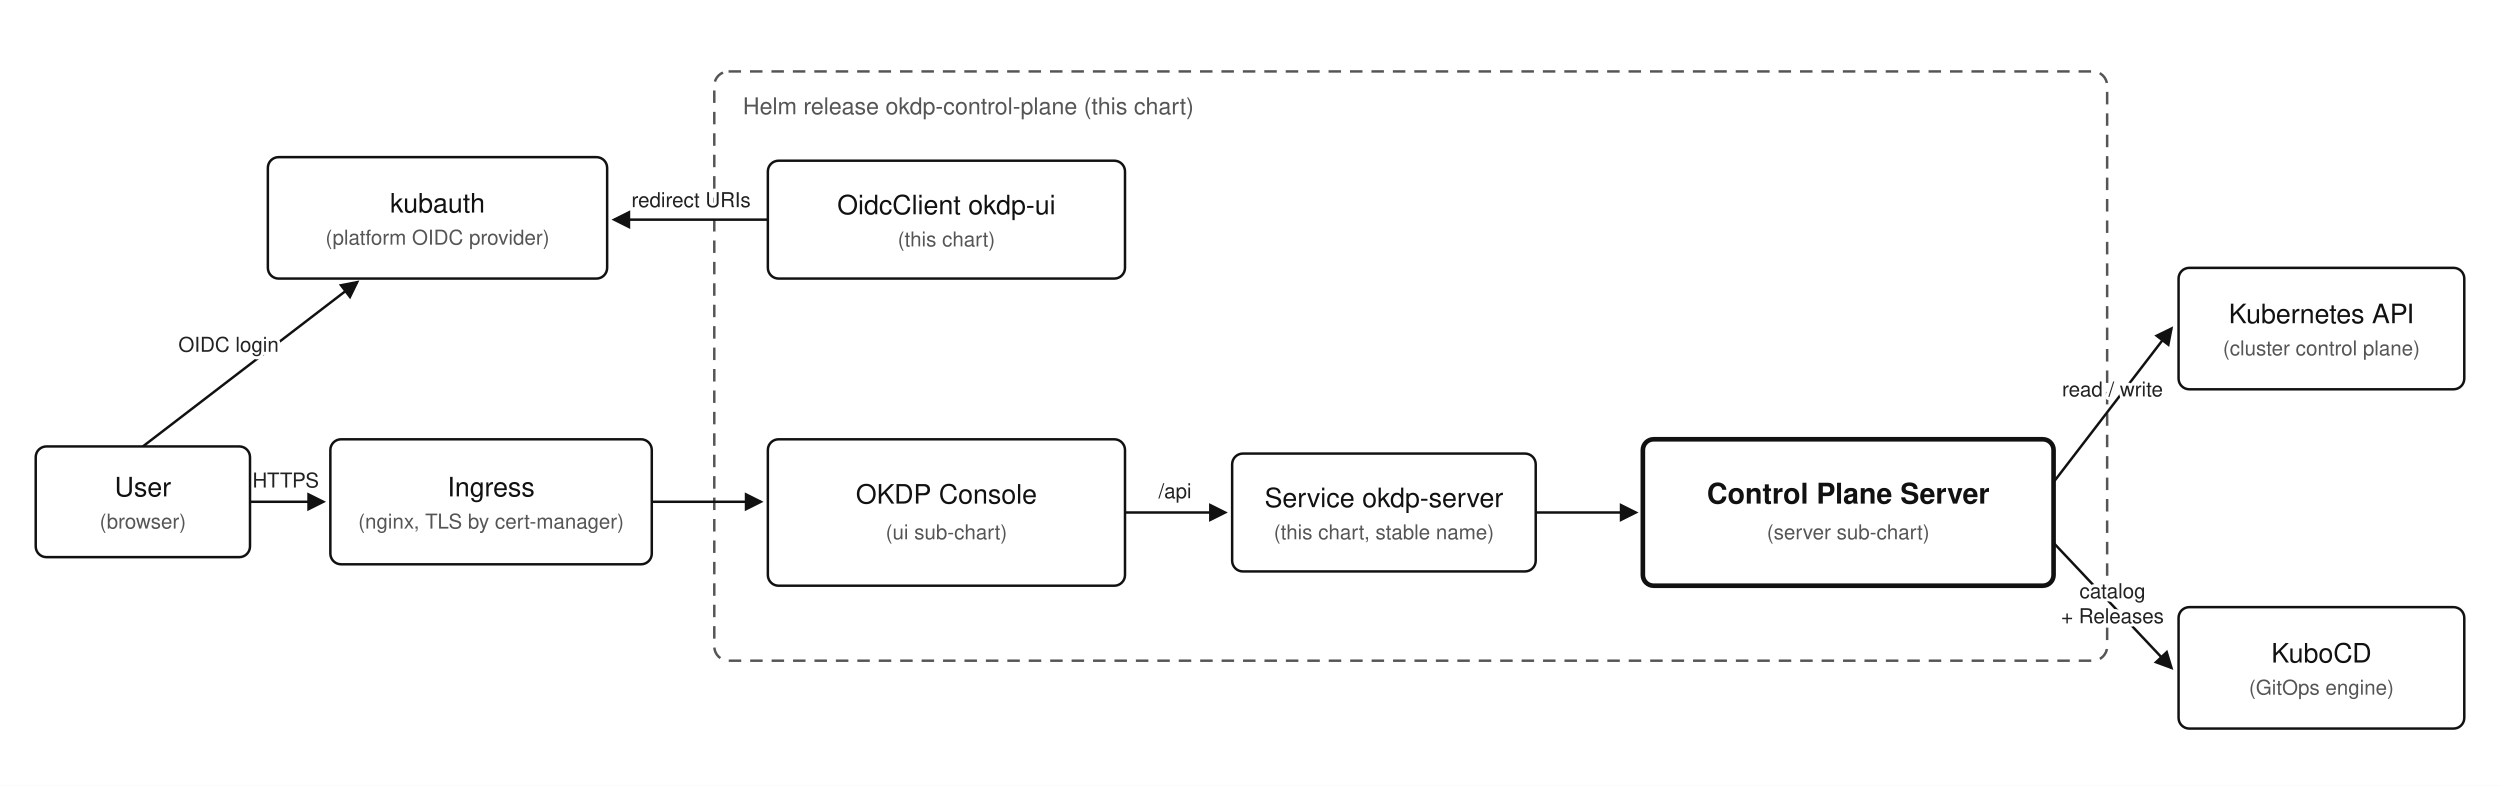
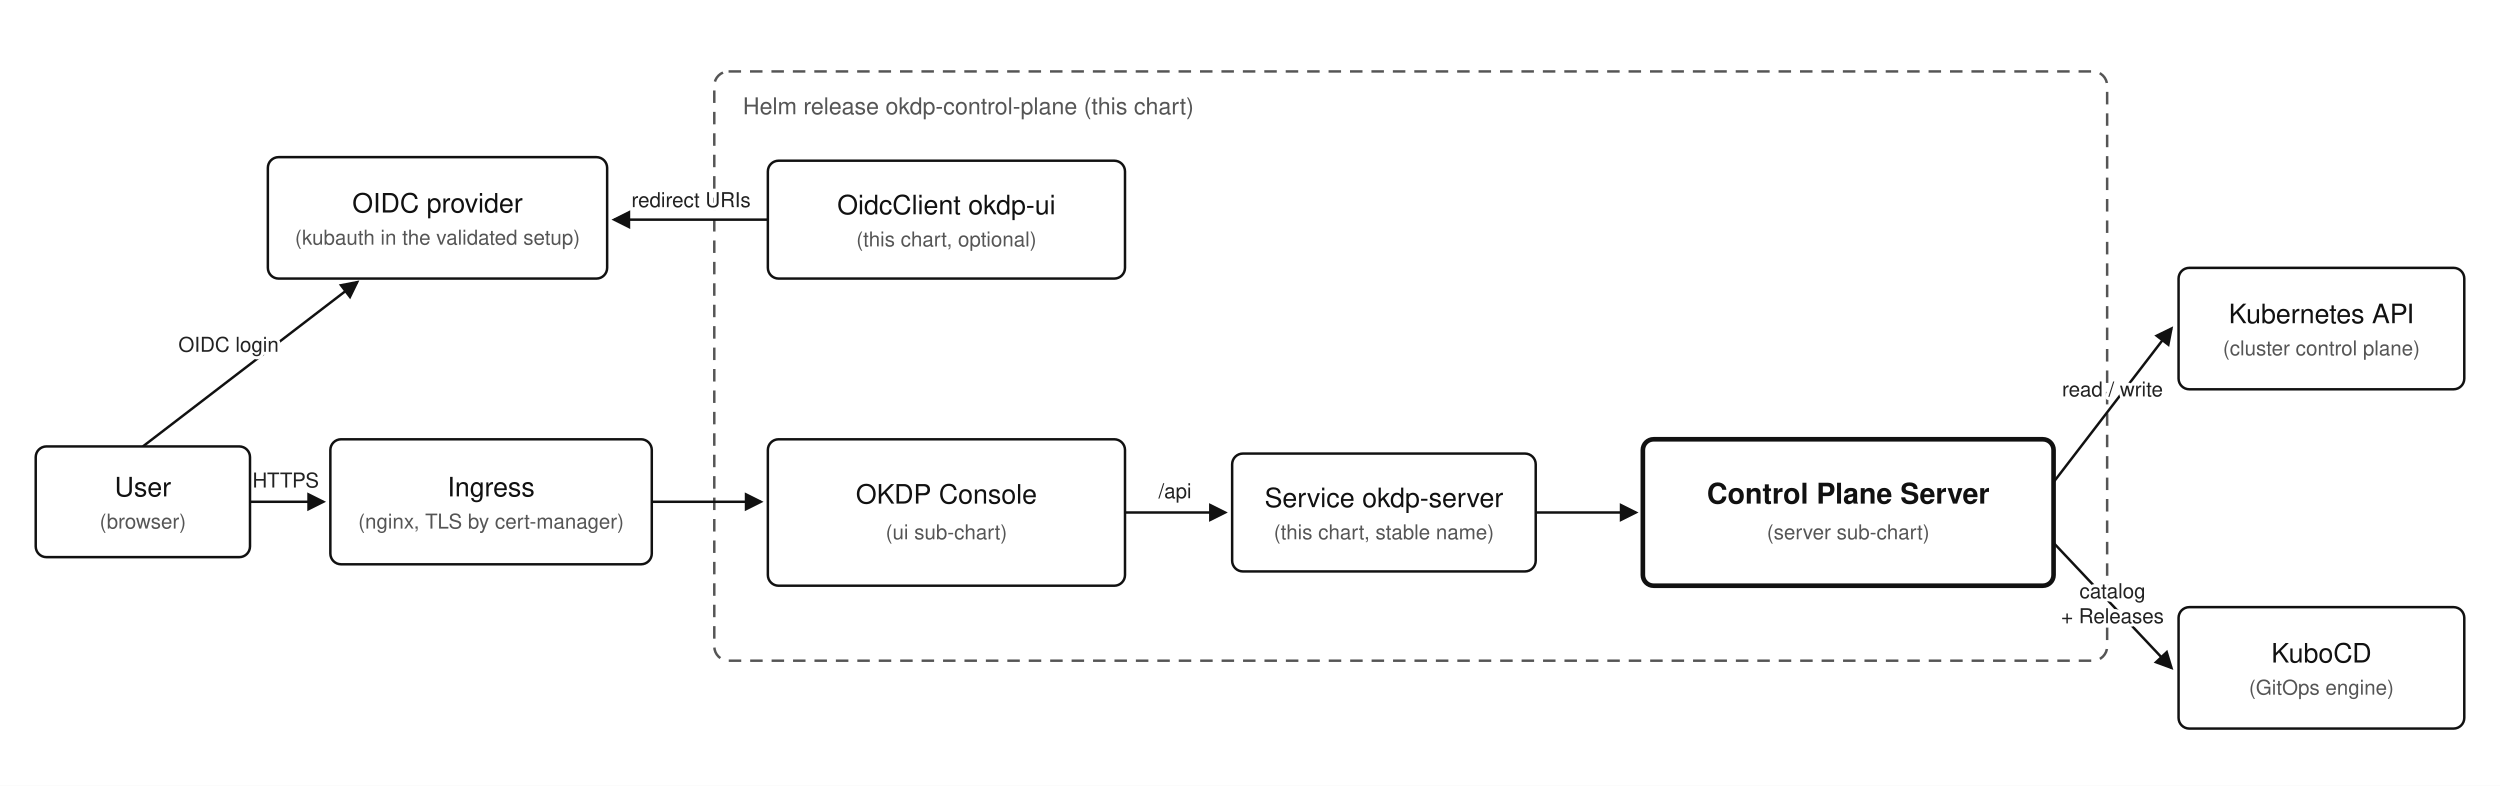
<svg xmlns="http://www.w3.org/2000/svg" viewBox="0 0 1400 440" width="1400" height="440" font-family="Helvetica, Arial, sans-serif">
  <defs>
    <marker id="ah" viewBox="0 0 10 10" refX="8.5" refY="5" markerWidth="7.5" markerHeight="7.5" orient="auto-start-reverse">
      <path d="M0,0 L10,5 L0,10 z" fill="#111111" />
    </marker>
  </defs>
  <rect x="0" y="0" width="1400" height="440" fill="#ffffff" />
  <rect x="400" y="40" width="780" height="330" rx="8" fill="none" stroke="#555555" stroke-width="1.4" stroke-dasharray="7,5" />
  <text x="416" y="64" font-size="13" fill="#555555">Helm release okdp-control-plane (this chart)</text>
  <g fill="none" stroke="#111111" stroke-width="1.4" marker-end="url(#ah)">
    <line x1="140" y1="281" x2="181" y2="281" />
    <line x1="365" y1="281" x2="426" y2="281" />
    <line x1="630" y1="287" x2="686" y2="287" />
    <line x1="860" y1="287" x2="916" y2="287" />
    <line x1="1150" y1="270" x2="1216" y2="184" />
    <line x1="1150" y1="304" x2="1216" y2="374" />
    <line x1="430" y1="123" x2="344" y2="123" />
    <line x1="80" y1="250" x2="200" y2="158" />
  </g>
  <g font-size="11.5" fill="#222222" text-anchor="middle" paint-order="stroke" stroke="#ffffff" stroke-width="3.5" stroke-linejoin="round">
    <text x="160" y="273">HTTPS</text>
    <text x="658" y="279">/api</text>
    <text x="1183" y="222">read / write</text>
    <text x="1183" y="335">catalog</text>
    <text x="1183" y="349">+ Releases</text>
    <text x="387" y="116">redirect URIs</text>
    <text x="128" y="197">OIDC login</text>
  </g>
  <g fill="#ffffff" stroke="#111111">
    <rect x="20" y="250" width="120" height="62" rx="6" stroke-width="1.4" />
    <rect x="185" y="246" width="180" height="70" rx="6" stroke-width="1.4" />
    <rect x="150" y="88" width="190" height="68" rx="6" stroke-width="1.4" />
    <rect x="430" y="90" width="200" height="66" rx="6" stroke-width="1.4" />
    <rect x="430" y="246" width="200" height="82" rx="6" stroke-width="1.4" />
    <rect x="690" y="254" width="170" height="66" rx="6" stroke-width="1.4" />
    <rect x="920" y="246" width="230" height="82" rx="6" stroke-width="2.6" />
    <rect x="1220" y="150" width="160" height="68" rx="6" stroke-width="1.4" />
    <rect x="1220" y="340" width="160" height="68" rx="6" stroke-width="1.4" />
  </g>
  <g font-size="15" fill="#111111" text-anchor="middle">
    <text x="80" y="278">User</text>
    <text x="275" y="278">Ingress</text>
-     <text x="245" y="119">kubauth</text>
+     <text x="245" y="119">OIDC provider</text>
    <text x="530" y="120">OidcClient okdp-ui</text>
    <text x="530" y="282">OKDP Console</text>
    <text x="775" y="284">Service okdp-server</text>
    <text x="1035" y="282" font-size="16" font-weight="bold">Control Plane Server</text>
    <text x="1300" y="181">Kubernetes API</text>
    <text x="1300" y="371">KuboCD</text>
  </g>
  <g font-size="11.5" fill="#555555" text-anchor="middle">
    <text x="80" y="296">(browser)</text>
    <text x="275" y="296">(nginx, TLS by cert-manager)</text>
-     <text x="245" y="137">(platform OIDC provider)</text>
-     <text x="530" y="138">(this chart)</text>
+     <text x="245" y="137">(kubauth in the validated setup)</text>
+     <text x="530" y="138">(this chart, optional)</text>
    <text x="530" y="302">(ui sub-chart)</text>
    <text x="775" y="302">(this chart, stable name)</text>
    <text x="1035" y="302">(server sub-chart)</text>
    <text x="1300" y="199">(cluster control plane)</text>
    <text x="1300" y="389">(GitOps engine)</text>
  </g>
</svg>
